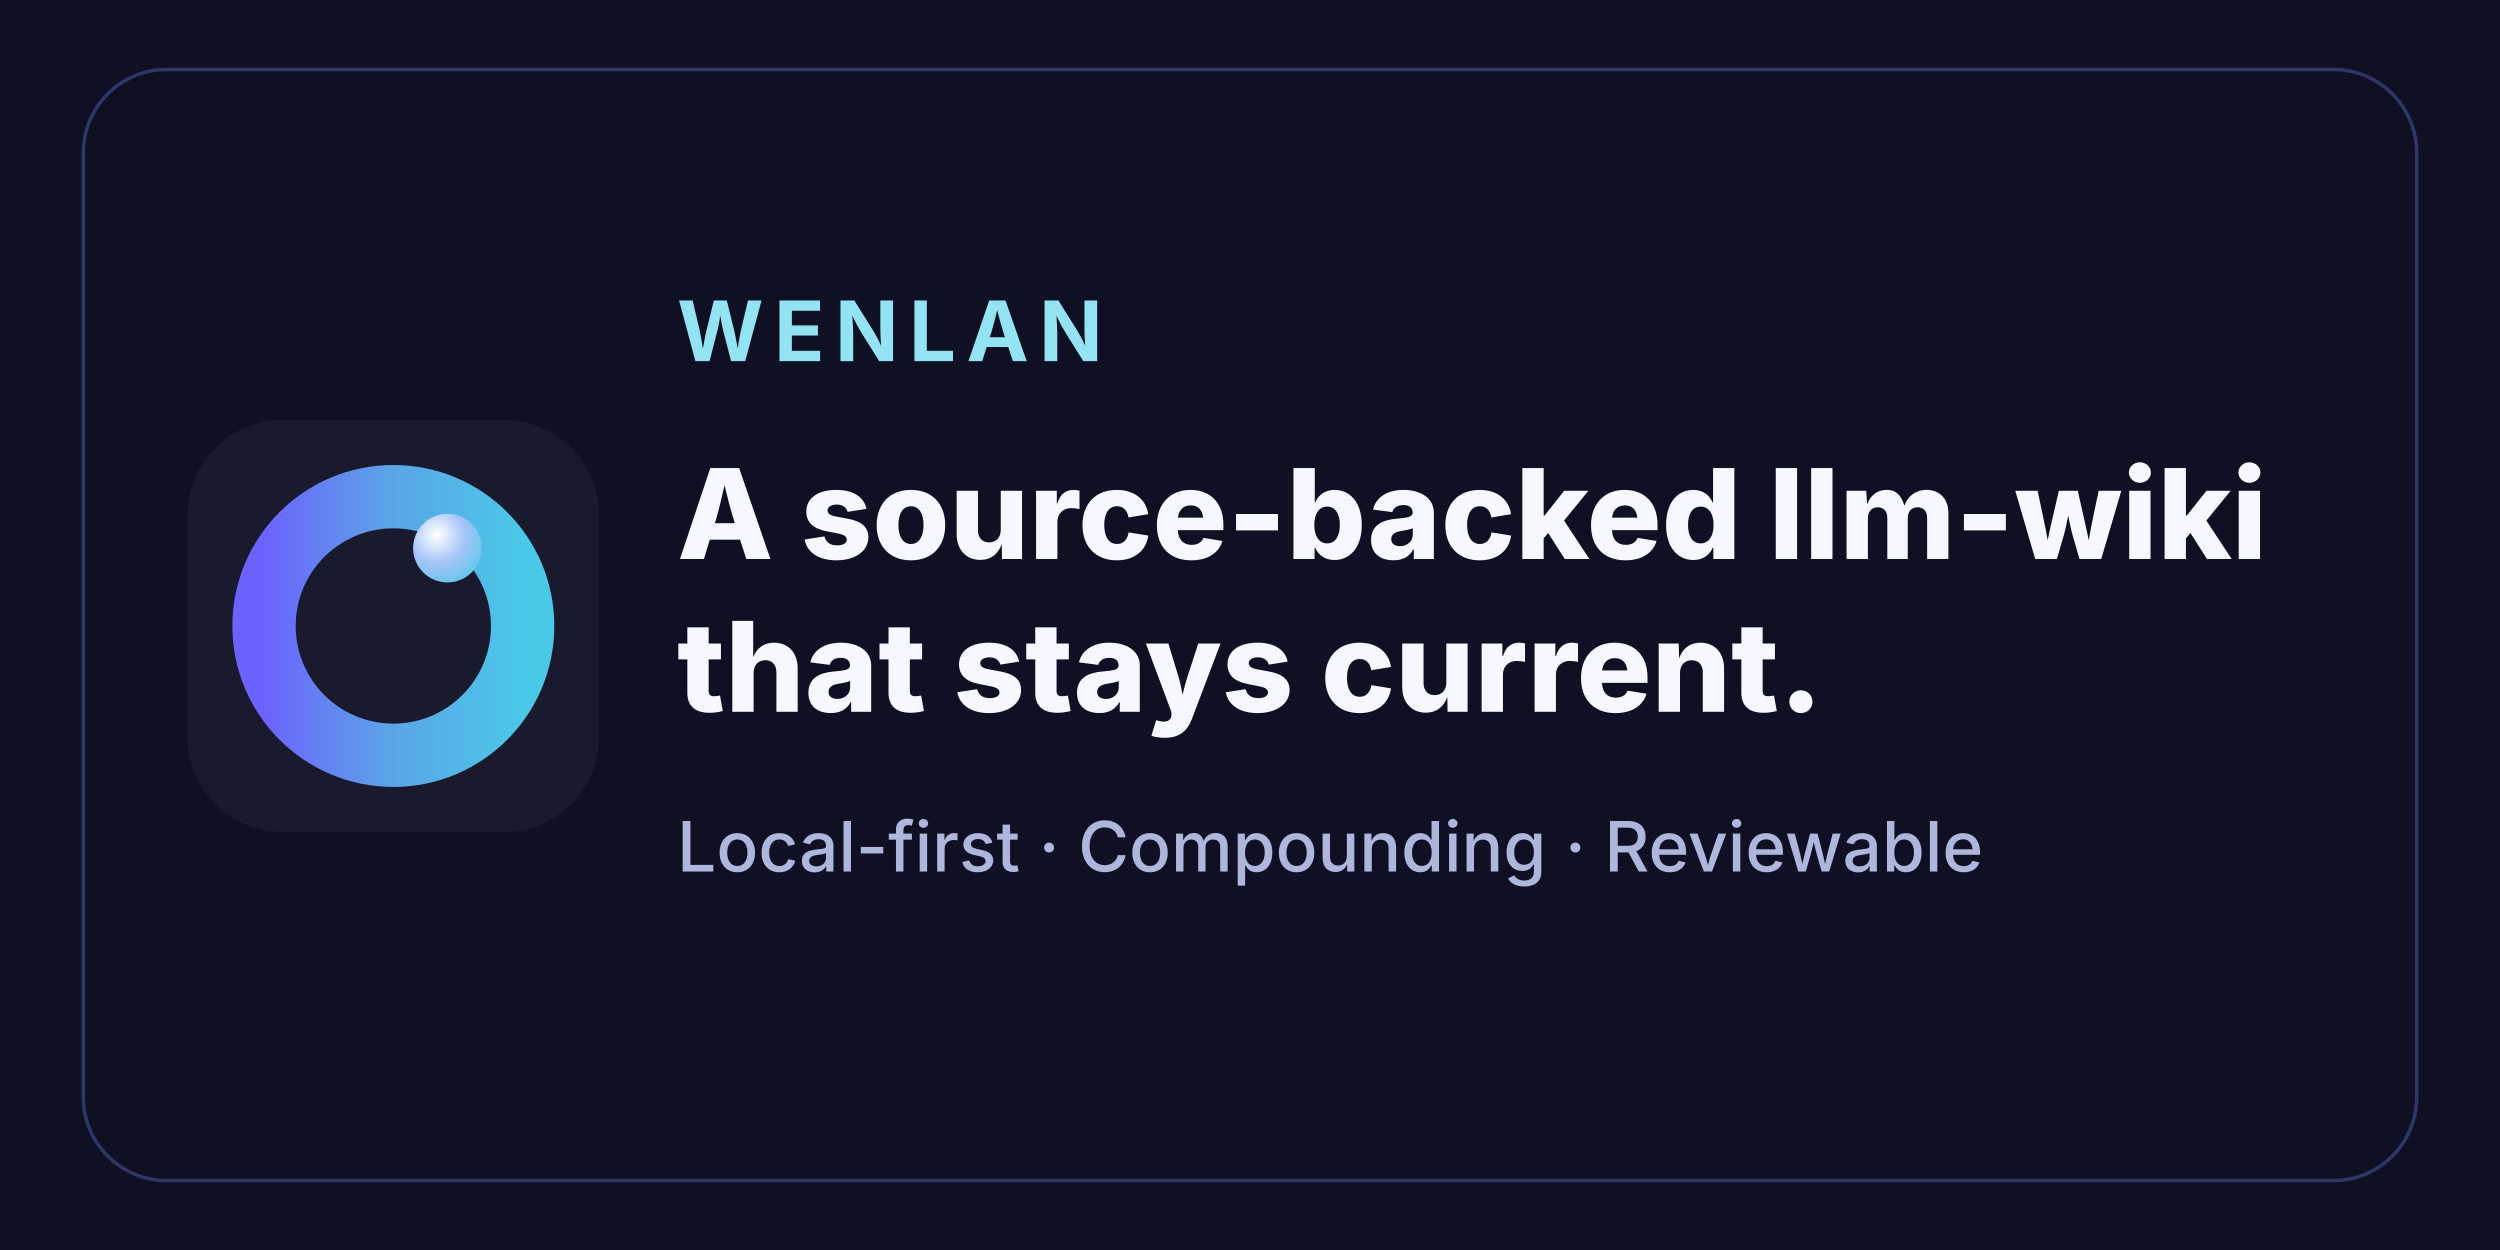
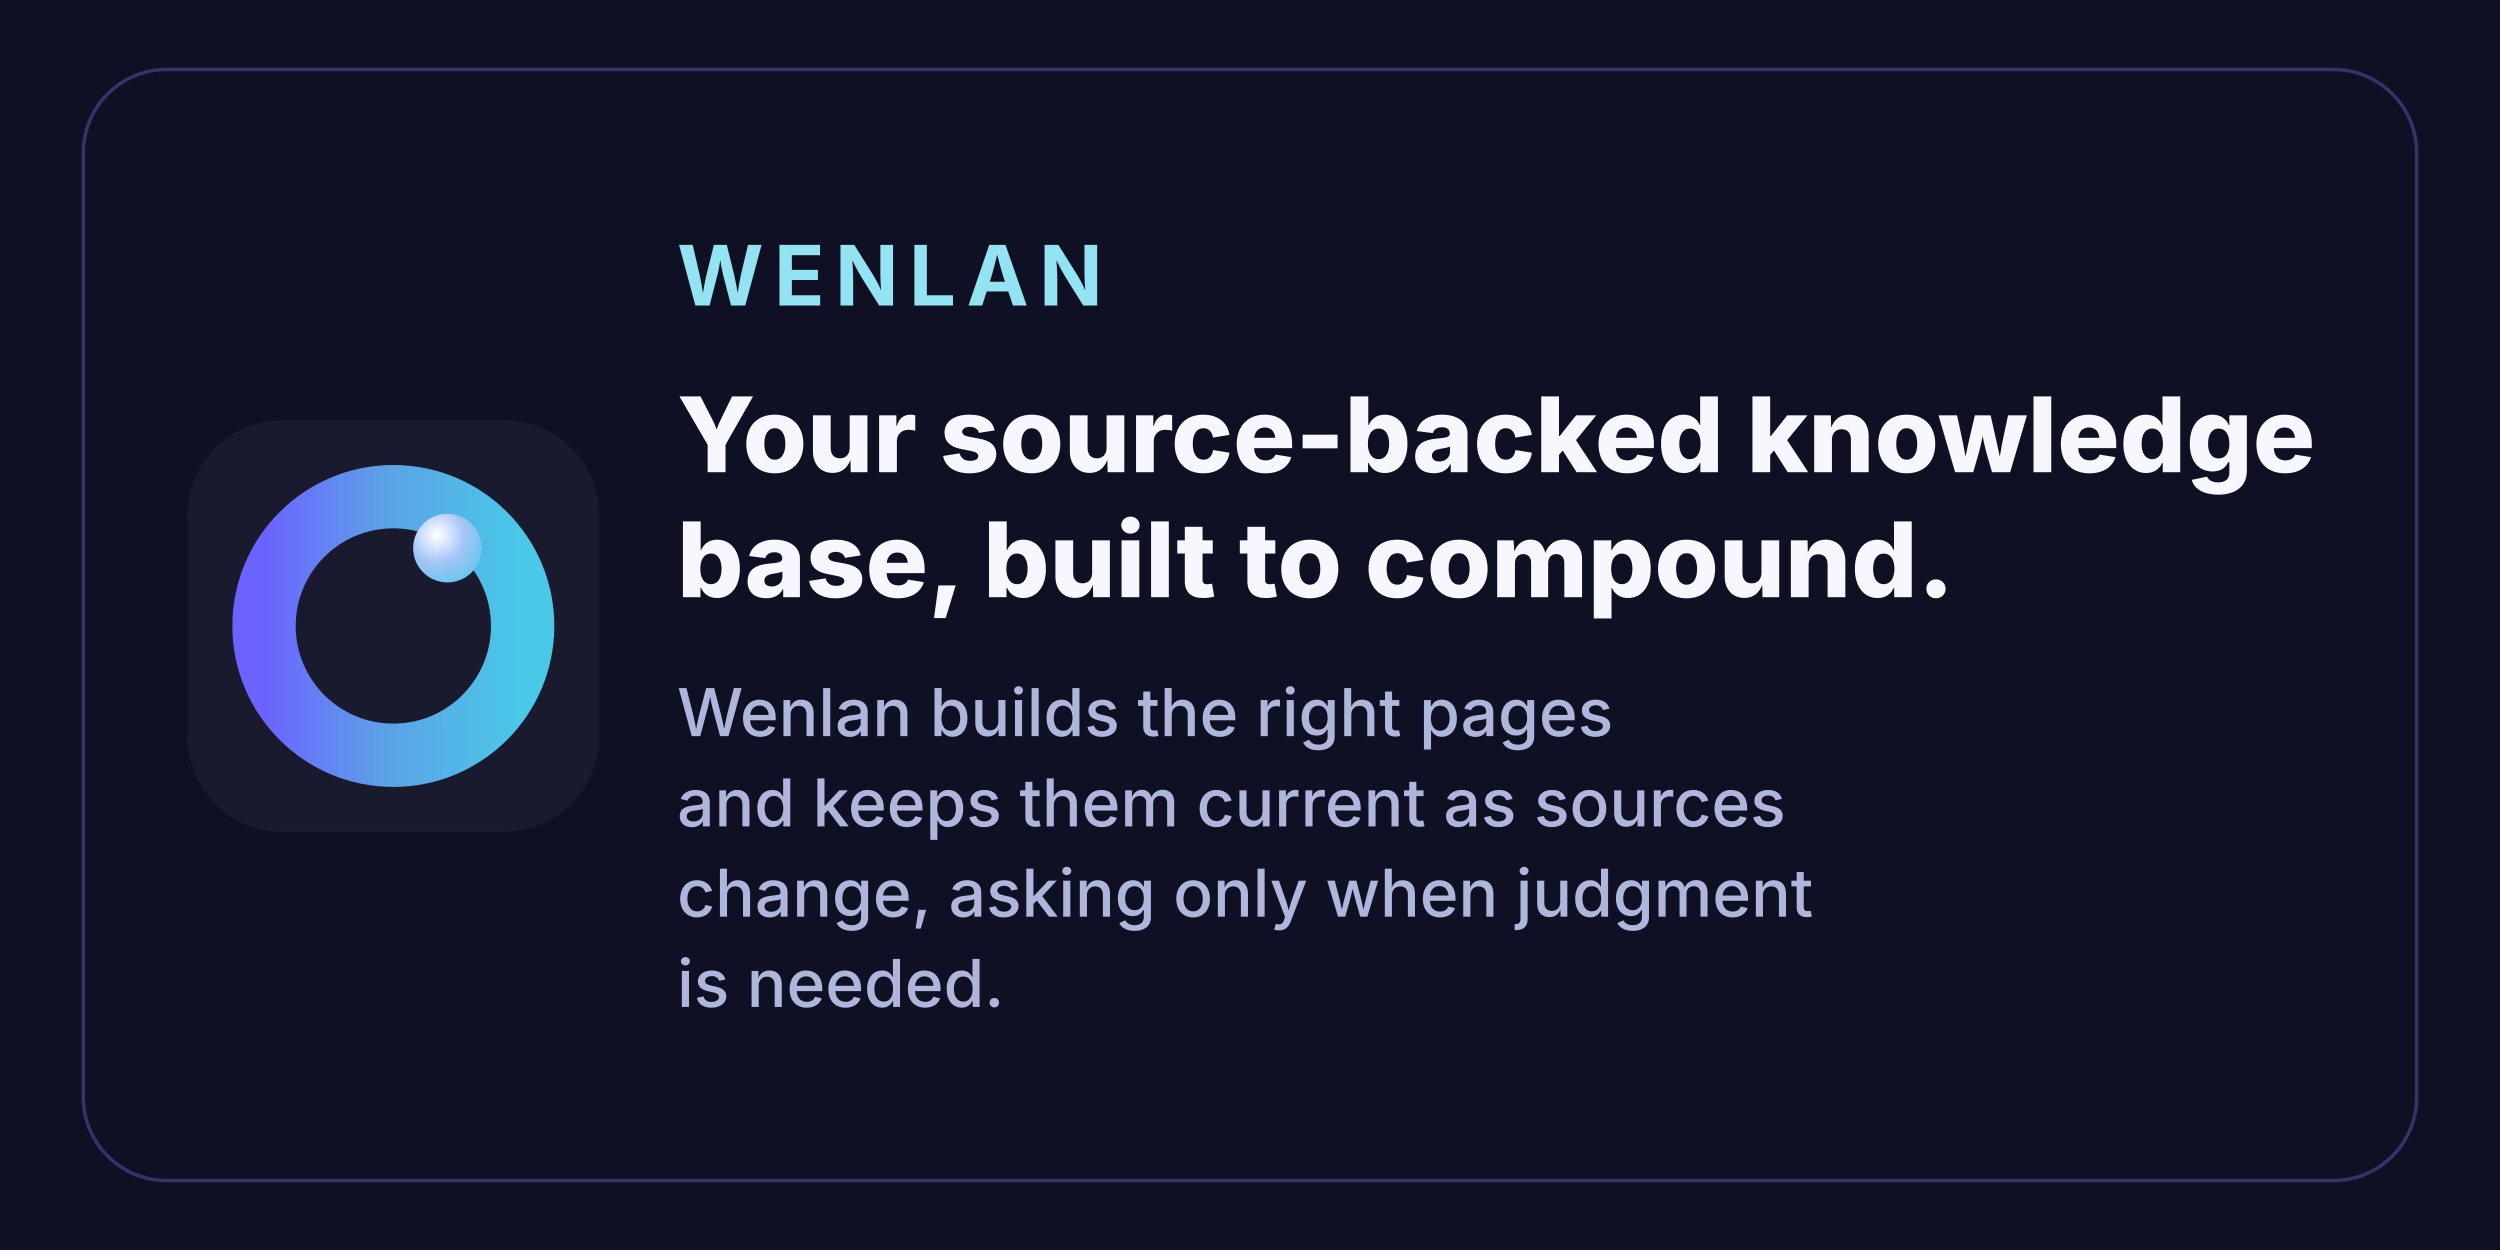
<svg xmlns="http://www.w3.org/2000/svg" width="720" height="360" viewBox="0 0 720 360" fill="none" role="img" aria-labelledby="title desc">
  <rect width="720" height="360" fill="#101024" />
  <rect x="24" y="20" width="672" height="320" rx="24" fill="#101024" stroke="#2F3769" />
  <g transform="translate(54 121) scale(0.38)">
    <rect width="312" height="312" rx="72" fill="#1A1A2E" />
    <circle cx="156" cy="156" r="98" stroke="url(#ring)" stroke-width="48" />
    <circle cx="197" cy="97" r="26" fill="url(#orb)" />
  </g>
-   <g transform="translate(195 82)">
+   <g transform="translate(195 66)">
    <text x="0" y="22" fill="#93E3F2" font-family="Inter, ui-sans-serif, system-ui, -apple-system, BlinkMacSystemFont, 'Segoe UI', sans-serif" font-size="24" font-weight="700" letter-spacing="3">
      WENLAN
    </text>
-     <text x="0" y="79" fill="#F7F8FF" font-family="Inter, ui-sans-serif, system-ui, -apple-system, BlinkMacSystemFont, 'Segoe UI', sans-serif" font-size="36" font-weight="760" letter-spacing="0">
-       A source-backed llm-wiki
+     <text x="0" y="70" fill="#F7F8FF" font-family="Inter, ui-sans-serif, system-ui, -apple-system, BlinkMacSystemFont, 'Segoe UI', sans-serif" font-size="30" font-weight="760" letter-spacing="0">
+       Your source-backed knowledge
    </text>
-     <text x="0" y="123" fill="#F7F8FF" font-family="Inter, ui-sans-serif, system-ui, -apple-system, BlinkMacSystemFont, 'Segoe UI', sans-serif" font-size="36" font-weight="760" letter-spacing="0">
-       that stays current.
+     <text x="0" y="106" fill="#F7F8FF" font-family="Inter, ui-sans-serif, system-ui, -apple-system, BlinkMacSystemFont, 'Segoe UI', sans-serif" font-size="30" font-weight="760" letter-spacing="0">
+       base, built to compound.
    </text>
-     <text x="0" y="169" fill="#AEB6DC" font-family="Inter, ui-sans-serif, system-ui, -apple-system, BlinkMacSystemFont, 'Segoe UI', sans-serif" font-size="20" font-weight="500" letter-spacing="0">
-       Local-first · Compounding · Reviewable
+     <text x="0" y="146" fill="#AEB6DC" font-family="Inter, ui-sans-serif, system-ui, -apple-system, BlinkMacSystemFont, 'Segoe UI', sans-serif" font-size="19" font-weight="500" letter-spacing="0">
+       Wenlan builds the right pages
+     </text>
+     <text x="0" y="172" fill="#AEB6DC" font-family="Inter, ui-sans-serif, system-ui, -apple-system, BlinkMacSystemFont, 'Segoe UI', sans-serif" font-size="19" font-weight="500" letter-spacing="0">
+       and keeps them current as sources
+     </text>
+     <text x="0" y="198" fill="#AEB6DC" font-family="Inter, ui-sans-serif, system-ui, -apple-system, BlinkMacSystemFont, 'Segoe UI', sans-serif" font-size="19" font-weight="500" letter-spacing="0">
+       change, asking only when judgment
+     </text>
+     <text x="0" y="224" fill="#AEB6DC" font-family="Inter, ui-sans-serif, system-ui, -apple-system, BlinkMacSystemFont, 'Segoe UI', sans-serif" font-size="19" font-weight="500" letter-spacing="0">
+       is needed.
    </text>
  </g>
  <defs>
    <linearGradient id="ring" x1="58" y1="156" x2="254" y2="156" gradientUnits="userSpaceOnUse">
      <stop stop-color="#6C63FF" />
      <stop offset="0.48" stop-color="#5BA3E6" />
      <stop offset="1" stop-color="#4AC8E8" />
    </linearGradient>
    <radialGradient id="orb" cx="0" cy="0" r="1" gradientUnits="userSpaceOnUse" gradientTransform="translate(189 87) rotate(52) scale(47)">
      <stop stop-color="#FFFFFF" />
      <stop offset="0.45" stop-color="#A5C4F7" />
      <stop offset="1" stop-color="#4AC8E8" />
    </radialGradient>
  </defs>
</svg>
